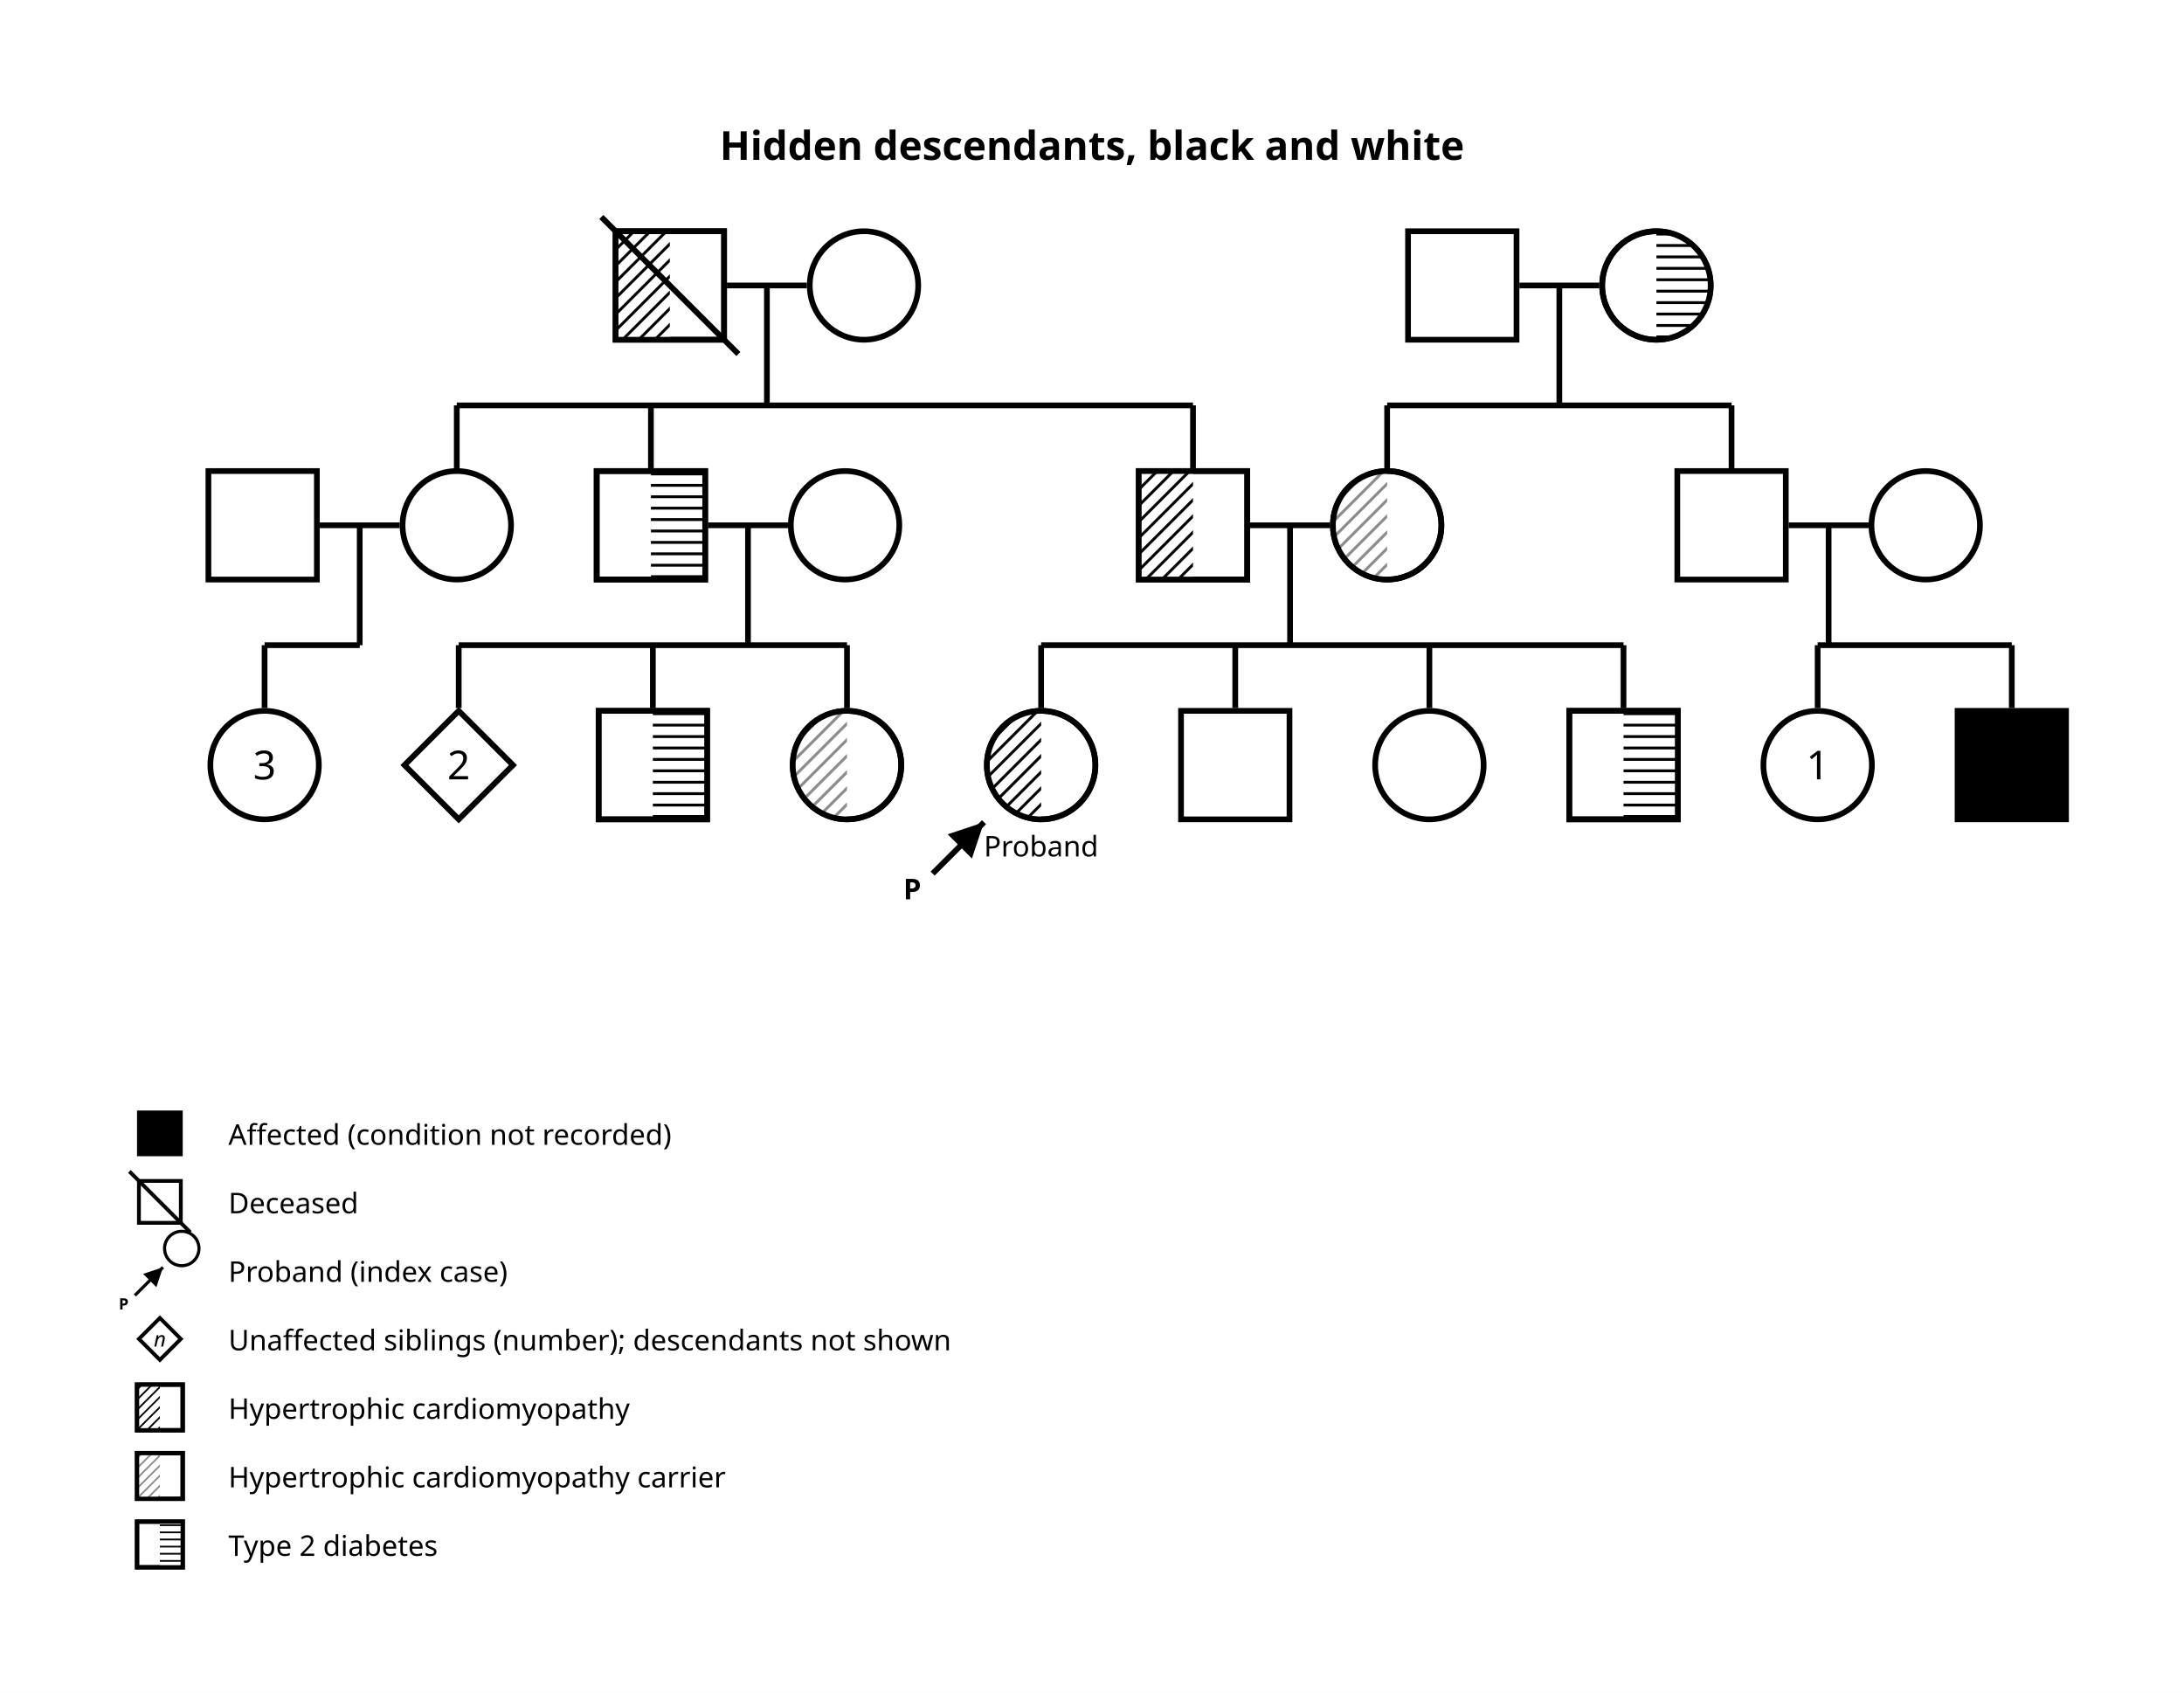
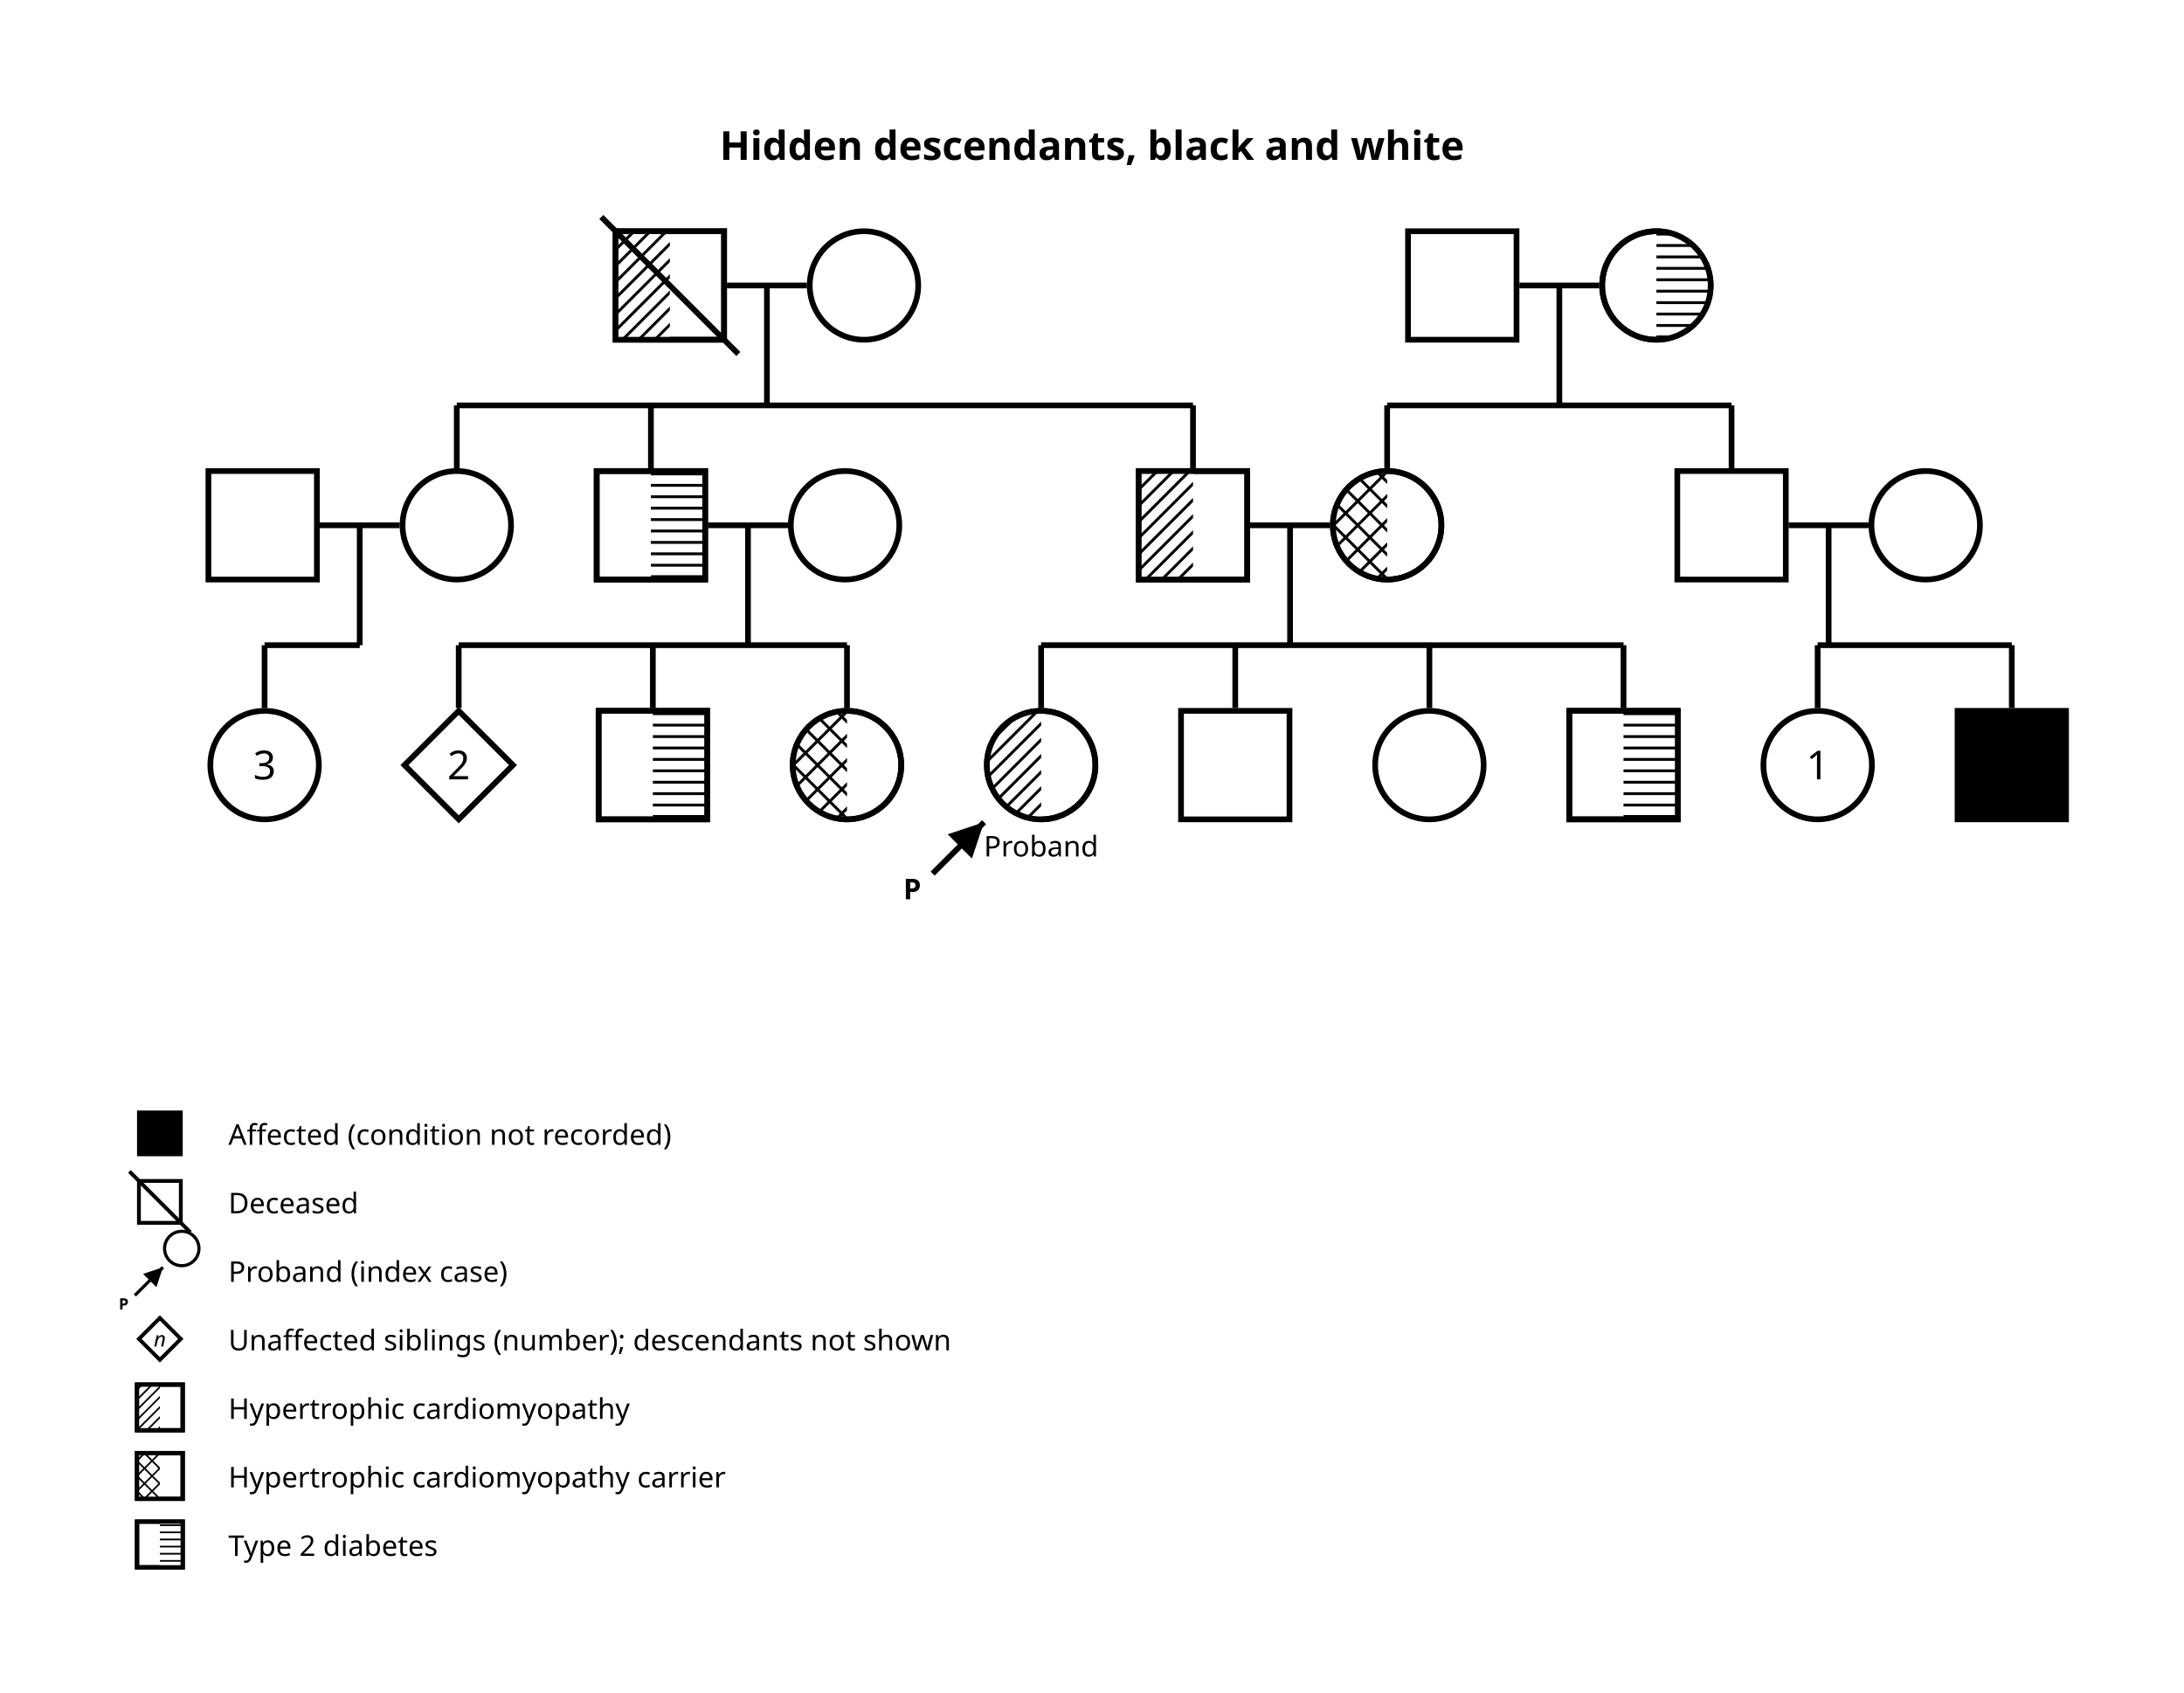
<svg xmlns="http://www.w3.org/2000/svg" width="765" height="593" viewBox="0 0 765 593">
  <defs>
    <marker id="proband-arrowhead" markerWidth="6" markerHeight="6" refX="6" refY="3" orient="auto">
      <path d="M 0 0 L 6 3 L 0 6 Z" fill="black" />
    </marker>
  </defs>
  <rect width="765" height="593" fill="white" />
  <g class="chart-title">
    <text x="382.5" y="56" text-anchor="middle" font-family="sans-serif" font-size="14" font-weight="bold" fill="black" style="user-select:none">Hidden descendants, black and white</text>
  </g>
  <g transform="translate(92 100)">
    <g class="couple-lines">
      <path d="M 162.63 0 L 190.63 0" stroke="black" stroke-width="2" fill="none" />
      <path d="M 440.2 0 L 468.2 0" stroke="black" stroke-width="2" fill="none" />
      <path d="M 20 84 L 48 84" stroke="black" stroke-width="2" fill="none" />
      <path d="M 156 84 L 184 84" stroke="black" stroke-width="2" fill="none" />
      <path d="M 345.88 84 L 373.88 84" stroke="black" stroke-width="2" fill="none" />
      <path d="M 534.52 84 L 562.52 84" stroke="black" stroke-width="2" fill="none" />
    </g>
    <g class="sibship-lines">
      <path d="M 176.63 0 L 176.63 42 M 68 42 L 325.88 42 M 68 42 L 68 64 M 136 42 L 136 64 M 325.88 42 L 325.88 64" stroke="black" stroke-width="2" fill="none" />
      <path d="M 454.2 0 L 454.2 42 M 393.88 42 L 514.52 42 M 393.88 42 L 393.88 64 M 514.52 42 L 514.52 64" stroke="black" stroke-width="2" fill="none" />
      <path d="M 34 84 L 34 126 M 0.68 126 L 34 126 M 0.68 126 L 0.68 148" stroke="black" stroke-width="2" fill="none" />
      <path d="M 170 84 L 170 126 M 68.68 126 L 204.68 126 M 68.68 126 L 68.68 148 M 136.68 126 L 136.68 148 M 204.68 126 L 204.68 148" stroke="black" stroke-width="2" fill="none" />
      <path d="M 359.88 84 L 359.88 126 M 272.68 126 L 476.68 126 M 272.68 126 L 272.68 148 M 340.68 126 L 340.68 148 M 408.68 126 L 408.68 148 M 476.68 126 L 476.68 148" stroke="black" stroke-width="2" fill="none" />
      <path d="M 548.52 84 L 548.52 126 M 544.68 126 L 612.68 126 M 544.68 126 L 544.68 148 M 612.68 126 L 612.68 148" stroke="black" stroke-width="2" fill="none" />
    </g>
    <g class="assisted-lines" />
    <g class="duplicate-arcs" />
    <g class="symbols">
      <g transform="translate(142.63 0)">
        <g transform="translate(-20 -20)">
          <g>
            <g>
              <clipPath id="symbol-clip-0-0">
                <rect x="1" y="1" width="38" height="38" />
              </clipPath>
              <rect x="1" y="1" width="38" height="38" stroke="black" stroke-width="2" fill="white" />
              <g clip-path="url(#symbol-clip-0-0)">
                <g>
                  <g data-tag-fill="diagonal">
                    <clipPath id="symbol-clip-0-0-s0">
                      <path d="M 20 20 L 20 60 A 40 40 0 0 1 20 -20 Z" />
                    </clipPath>
                    <path d="M 20 20 L 20 60 A 40 40 0 0 1 20 -20 Z" fill="white" />
                    <path d="M-37.172 40L2.828 0M-31.515 40L8.485 0M-25.858 40L14.142 0M-20.201 40L19.799 0M-14.544 40L25.456 0M-8.887 40L31.113 0M-3.23 40L36.77 0M2.426 40L42.426 0M8.083 40L48.083 0M13.74 40L53.74 0M19.397 40L59.397 0M25.054 40L65.054 0M30.711 40L70.711 0M36.368 40L76.368 0" fill="none" stroke="#000000" stroke-width="1" clip-path="url(#symbol-clip-0-0-s0)" />
                  </g>
                </g>
              </g>
              <rect x="1" y="1" width="38" height="38" stroke="black" stroke-width="2" fill="none" />
            </g>
          </g>
          <line x1="-4" y1="-4" x2="44" y2="44" stroke="black" stroke-width="2" />
        </g>
      </g>
      <g transform="translate(210.63 0)">
        <g transform="translate(-20 -20)">
          <g>
            <g>
              <circle cx="20" cy="20" r="19" stroke="black" stroke-width="2" fill="white" />
            </g>
          </g>
        </g>
      </g>
      <g transform="translate(420.2 0)">
        <g transform="translate(-20 -20)">
          <g>
            <g>
              <rect x="1" y="1" width="38" height="38" stroke="black" stroke-width="2" fill="white" />
            </g>
          </g>
        </g>
      </g>
      <g transform="translate(488.2 0)">
        <g transform="translate(-20 -20)">
          <g>
            <g>
              <clipPath id="symbol-clip-0-3">
                <circle cx="20" cy="20" r="19" />
              </clipPath>
              <circle cx="20" cy="20" r="19" stroke="black" stroke-width="2" fill="white" />
              <g clip-path="url(#symbol-clip-0-3)">
                <g>
                  <g data-tag-fill="horizontal">
                    <clipPath id="symbol-clip-0-3-s0">
                      <path d="M 20 20 L 20 -20 A 40 40 0 0 1 20 60 Z" />
                    </clipPath>
                    <path d="M 20 20 L 20 -20 A 40 40 0 0 1 20 60 Z" fill="white" />
                    <path d="M0 2H40M0 6H40M0 10H40M0 14H40M0 18H40M0 22H40M0 26H40M0 30H40M0 34H40M0 38H40" fill="none" stroke="#000000" stroke-width="1" clip-path="url(#symbol-clip-0-3-s0)" />
                  </g>
                </g>
              </g>
              <circle cx="20" cy="20" r="19" stroke="black" stroke-width="2" fill="none" />
            </g>
          </g>
        </g>
      </g>
      <g transform="translate(0 84)">
        <g transform="translate(-20 -20)">
          <g>
            <g>
              <rect x="1" y="1" width="38" height="38" stroke="black" stroke-width="2" fill="white" />
            </g>
          </g>
        </g>
      </g>
      <g transform="translate(68 84)">
        <g transform="translate(-20 -20)">
          <g>
            <g>
              <circle cx="20" cy="20" r="19" stroke="black" stroke-width="2" fill="white" />
            </g>
          </g>
        </g>
      </g>
      <g transform="translate(136 84)">
        <g transform="translate(-20 -20)">
          <g>
            <g>
              <clipPath id="symbol-clip-1-2">
                <rect x="1" y="1" width="38" height="38" />
              </clipPath>
              <rect x="1" y="1" width="38" height="38" stroke="black" stroke-width="2" fill="white" />
              <g clip-path="url(#symbol-clip-1-2)">
                <g>
                  <g data-tag-fill="horizontal">
                    <clipPath id="symbol-clip-1-2-s0">
                      <path d="M 20 20 L 20 -20 A 40 40 0 0 1 20 60 Z" />
                    </clipPath>
                    <path d="M 20 20 L 20 -20 A 40 40 0 0 1 20 60 Z" fill="white" />
                    <path d="M0 2H40M0 6H40M0 10H40M0 14H40M0 18H40M0 22H40M0 26H40M0 30H40M0 34H40M0 38H40" fill="none" stroke="#000000" stroke-width="1" clip-path="url(#symbol-clip-1-2-s0)" />
                  </g>
                </g>
              </g>
              <rect x="1" y="1" width="38" height="38" stroke="black" stroke-width="2" fill="none" />
            </g>
          </g>
        </g>
      </g>
      <g transform="translate(204 84)">
        <g transform="translate(-20 -20)">
          <g>
            <g>
              <circle cx="20" cy="20" r="19" stroke="black" stroke-width="2" fill="white" />
            </g>
          </g>
        </g>
      </g>
      <g transform="translate(325.88 84)">
        <g transform="translate(-20 -20)">
          <g>
            <g>
              <clipPath id="symbol-clip-1-4">
                <rect x="1" y="1" width="38" height="38" />
              </clipPath>
              <rect x="1" y="1" width="38" height="38" stroke="black" stroke-width="2" fill="white" />
              <g clip-path="url(#symbol-clip-1-4)">
                <g>
                  <g data-tag-fill="diagonal">
                    <clipPath id="symbol-clip-1-4-s0">
                      <path d="M 20 20 L 20 60 A 40 40 0 0 1 20 -20 Z" />
                    </clipPath>
                    <path d="M 20 20 L 20 60 A 40 40 0 0 1 20 -20 Z" fill="white" />
                    <path d="M-37.172 40L2.828 0M-31.515 40L8.485 0M-25.858 40L14.142 0M-20.201 40L19.799 0M-14.544 40L25.456 0M-8.887 40L31.113 0M-3.23 40L36.77 0M2.426 40L42.426 0M8.083 40L48.083 0M13.74 40L53.74 0M19.397 40L59.397 0M25.054 40L65.054 0M30.711 40L70.711 0M36.368 40L76.368 0" fill="none" stroke="#000000" stroke-width="1" clip-path="url(#symbol-clip-1-4-s0)" />
                  </g>
                </g>
              </g>
              <rect x="1" y="1" width="38" height="38" stroke="black" stroke-width="2" fill="none" />
            </g>
          </g>
        </g>
      </g>
      <g transform="translate(393.88 84)">
        <g transform="translate(-20 -20)">
          <g>
            <g>
              <clipPath id="symbol-clip-1-5">
                <circle cx="20" cy="20" r="19" />
              </clipPath>
              <circle cx="20" cy="20" r="19" stroke="black" stroke-width="2" fill="white" />
              <g clip-path="url(#symbol-clip-1-5)">
                <g data-carrier-sector="hcm">
-                   <g data-tag-fill="diagonal">
+                   <g data-tag-fill="crosshatch">
                    <clipPath id="symbol-clip-1-5-s0">
                      <path d="M 20 20 L 20 60 A 40 40 0 0 1 20 -20 Z" />
                    </clipPath>
                    <path d="M 20 20 L 20 60 A 40 40 0 0 1 20 -20 Z" fill="white" />
-                     <path d="M-37.172 40L2.828 0M-31.515 40L8.485 0M-25.858 40L14.142 0M-20.201 40L19.799 0M-14.544 40L25.456 0M-8.887 40L31.113 0M-3.23 40L36.77 0M2.426 40L42.426 0M8.083 40L48.083 0M13.74 40L53.74 0M19.397 40L59.397 0M25.054 40L65.054 0M30.711 40L70.711 0M36.368 40L76.368 0" fill="none" stroke="#8c8c8c" stroke-width="1" clip-path="url(#symbol-clip-1-5-s0)" />
+                     <path d="M-35.757 40L4.243 0M-27.272 40L12.728 0M-18.787 40L21.213 0M-10.302 40L29.698 0M-1.816 40L38.184 0M6.669 40L46.669 0M15.154 40L55.154 0M23.64 40L63.64 0M32.125 40L72.125 0M-35.757 0L4.243 40M-27.272 0L12.728 40M-18.787 0L21.213 40M-10.302 0L29.698 40M-1.816 0L38.184 40M6.669 0L46.669 40M15.154 0L55.154 40M23.64 0L63.64 40M32.125 0L72.125 40" fill="none" stroke="#000000" stroke-width="1" clip-path="url(#symbol-clip-1-5-s0)" />
                  </g>
                </g>
              </g>
              <circle cx="20" cy="20" r="19" stroke="black" stroke-width="2" fill="none" />
            </g>
          </g>
        </g>
      </g>
      <g transform="translate(514.52 84)">
        <g transform="translate(-20 -20)">
          <g>
            <g>
              <rect x="1" y="1" width="38" height="38" stroke="black" stroke-width="2" fill="white" />
            </g>
          </g>
        </g>
      </g>
      <g transform="translate(582.52 84)">
        <g transform="translate(-20 -20)">
          <g>
            <g>
              <circle cx="20" cy="20" r="19" stroke="black" stroke-width="2" fill="white" />
            </g>
          </g>
        </g>
      </g>
      <g transform="translate(0.68 168)">
        <g transform="translate(-20 -20)">
          <g>
            <g>
              <circle cx="20" cy="20" r="19" stroke="black" stroke-width="2" fill="white" />
            </g>
          </g>
          <text data-branch-count="3" x="20" y="25" text-anchor="middle" font-family="sans-serif" font-size="14" fill="black" style="user-select:none">3</text>
        </g>
      </g>
      <g transform="translate(68.68 168)">
        <g transform="translate(-20 -20)">
          <g>
            <g>
              <polygon points="20,1 39,20 20,39 1,20" stroke="black" stroke-width="2" fill="white" />
            </g>
          </g>
          <text data-branch-count="2" x="20" y="25" text-anchor="middle" font-family="sans-serif" font-size="14" fill="black" style="user-select:none">2</text>
        </g>
      </g>
      <g transform="translate(136.68 168)">
        <g transform="translate(-20 -20)">
          <g>
            <g>
              <clipPath id="symbol-clip-2-2">
                <rect x="1" y="1" width="38" height="38" />
              </clipPath>
              <rect x="1" y="1" width="38" height="38" stroke="black" stroke-width="2" fill="white" />
              <g clip-path="url(#symbol-clip-2-2)">
                <g>
                  <g data-tag-fill="horizontal">
                    <clipPath id="symbol-clip-2-2-s0">
                      <path d="M 20 20 L 20 -20 A 40 40 0 0 1 20 60 Z" />
                    </clipPath>
                    <path d="M 20 20 L 20 -20 A 40 40 0 0 1 20 60 Z" fill="white" />
                    <path d="M0 2H40M0 6H40M0 10H40M0 14H40M0 18H40M0 22H40M0 26H40M0 30H40M0 34H40M0 38H40" fill="none" stroke="#000000" stroke-width="1" clip-path="url(#symbol-clip-2-2-s0)" />
                  </g>
                </g>
              </g>
              <rect x="1" y="1" width="38" height="38" stroke="black" stroke-width="2" fill="none" />
            </g>
          </g>
        </g>
      </g>
      <g transform="translate(204.68 168)">
        <g transform="translate(-20 -20)">
          <g>
            <g>
              <clipPath id="symbol-clip-2-3">
                <circle cx="20" cy="20" r="19" />
              </clipPath>
              <circle cx="20" cy="20" r="19" stroke="black" stroke-width="2" fill="white" />
              <g clip-path="url(#symbol-clip-2-3)">
                <g data-carrier-sector="hcm">
-                   <g data-tag-fill="diagonal">
+                   <g data-tag-fill="crosshatch">
                    <clipPath id="symbol-clip-2-3-s0">
                      <path d="M 20 20 L 20 60 A 40 40 0 0 1 20 -20 Z" />
                    </clipPath>
                    <path d="M 20 20 L 20 60 A 40 40 0 0 1 20 -20 Z" fill="white" />
-                     <path d="M-37.172 40L2.828 0M-31.515 40L8.485 0M-25.858 40L14.142 0M-20.201 40L19.799 0M-14.544 40L25.456 0M-8.887 40L31.113 0M-3.23 40L36.77 0M2.426 40L42.426 0M8.083 40L48.083 0M13.74 40L53.74 0M19.397 40L59.397 0M25.054 40L65.054 0M30.711 40L70.711 0M36.368 40L76.368 0" fill="none" stroke="#8c8c8c" stroke-width="1" clip-path="url(#symbol-clip-2-3-s0)" />
+                     <path d="M-35.757 40L4.243 0M-27.272 40L12.728 0M-18.787 40L21.213 0M-10.302 40L29.698 0M-1.816 40L38.184 0M6.669 40L46.669 0M15.154 40L55.154 0M23.64 40L63.64 0M32.125 40L72.125 0M-35.757 0L4.243 40M-27.272 0L12.728 40M-18.787 0L21.213 40M-10.302 0L29.698 40M-1.816 0L38.184 40M6.669 0L46.669 40M15.154 0L55.154 40M23.64 0L63.64 40M32.125 0L72.125 40" fill="none" stroke="#000000" stroke-width="1" clip-path="url(#symbol-clip-2-3-s0)" />
                  </g>
                </g>
              </g>
              <circle cx="20" cy="20" r="19" stroke="black" stroke-width="2" fill="none" />
            </g>
          </g>
        </g>
      </g>
      <g transform="translate(272.68 168)">
        <g transform="translate(-20 -20)">
          <g>
            <g>
              <clipPath id="symbol-clip-2-4">
                <circle cx="20" cy="20" r="19" />
              </clipPath>
              <circle cx="20" cy="20" r="19" stroke="black" stroke-width="2" fill="white" />
              <g clip-path="url(#symbol-clip-2-4)">
                <g>
                  <g data-tag-fill="diagonal">
                    <clipPath id="symbol-clip-2-4-s0">
                      <path d="M 20 20 L 20 60 A 40 40 0 0 1 20 -20 Z" />
                    </clipPath>
                    <path d="M 20 20 L 20 60 A 40 40 0 0 1 20 -20 Z" fill="white" />
                    <path d="M-37.172 40L2.828 0M-31.515 40L8.485 0M-25.858 40L14.142 0M-20.201 40L19.799 0M-14.544 40L25.456 0M-8.887 40L31.113 0M-3.23 40L36.77 0M2.426 40L42.426 0M8.083 40L48.083 0M13.74 40L53.74 0M19.397 40L59.397 0M25.054 40L65.054 0M30.711 40L70.711 0M36.368 40L76.368 0" fill="none" stroke="#000000" stroke-width="1" clip-path="url(#symbol-clip-2-4-s0)" />
                  </g>
                </g>
              </g>
              <circle cx="20" cy="20" r="19" stroke="black" stroke-width="2" fill="none" />
            </g>
          </g>
          <g data-arrow="proband">
            <line x1="-18" y1="58" x2="0" y2="40" stroke="black" stroke-width="2" marker-end="url(#proband-arrowhead)" />
            <rect x="-30" y="58" width="8.5" height="10" fill="white" />
            <text data-proband-letter="true" x="-22" y="67" text-anchor="end" font-family="sans-serif" font-size="10" font-weight="bold" fill="black" style="user-select:none">P</text>
          </g>
        </g>
      </g>
      <g transform="translate(340.68 168)">
        <g transform="translate(-20 -20)">
          <g>
            <g>
              <rect x="1" y="1" width="38" height="38" stroke="black" stroke-width="2" fill="white" />
            </g>
          </g>
        </g>
      </g>
      <g transform="translate(408.68 168)">
        <g transform="translate(-20 -20)">
          <g>
            <g>
              <circle cx="20" cy="20" r="19" stroke="black" stroke-width="2" fill="white" />
            </g>
          </g>
        </g>
      </g>
      <g transform="translate(476.68 168)">
        <g transform="translate(-20 -20)">
          <g>
            <g>
              <clipPath id="symbol-clip-2-7">
                <rect x="1" y="1" width="38" height="38" />
              </clipPath>
              <rect x="1" y="1" width="38" height="38" stroke="black" stroke-width="2" fill="white" />
              <g clip-path="url(#symbol-clip-2-7)">
                <g>
                  <g data-tag-fill="horizontal">
                    <clipPath id="symbol-clip-2-7-s0">
                      <path d="M 20 20 L 20 -20 A 40 40 0 0 1 20 60 Z" />
                    </clipPath>
                    <path d="M 20 20 L 20 -20 A 40 40 0 0 1 20 60 Z" fill="white" />
                    <path d="M0 2H40M0 6H40M0 10H40M0 14H40M0 18H40M0 22H40M0 26H40M0 30H40M0 34H40M0 38H40" fill="none" stroke="#000000" stroke-width="1" clip-path="url(#symbol-clip-2-7-s0)" />
                  </g>
                </g>
              </g>
              <rect x="1" y="1" width="38" height="38" stroke="black" stroke-width="2" fill="none" />
            </g>
          </g>
        </g>
      </g>
      <g transform="translate(544.68 168)">
        <g transform="translate(-20 -20)">
          <g>
            <g>
              <circle cx="20" cy="20" r="19" stroke="black" stroke-width="2" fill="white" />
            </g>
          </g>
          <text data-branch-count="1" x="20" y="25" text-anchor="middle" font-family="sans-serif" font-size="14" fill="black" style="user-select:none">1</text>
        </g>
      </g>
      <g transform="translate(612.68 168)">
        <g transform="translate(-20 -20)">
          <g>
            <g>
              <rect x="1" y="1" width="38" height="38" stroke="black" stroke-width="2" fill="black" />
            </g>
          </g>
        </g>
      </g>
    </g>
    <g class="labels">
      <g transform="translate(122.63 -20)">
        <g transform="translate(20 20)" style="user-select:none" />
      </g>
      <g transform="translate(190.63 -20)">
        <g transform="translate(20 20)" style="user-select:none" />
      </g>
      <g transform="translate(400.2 -20)">
        <g transform="translate(20 20)" style="user-select:none" />
      </g>
      <g transform="translate(468.2 -20)">
        <g transform="translate(20 20)" style="user-select:none" />
      </g>
      <g transform="translate(-20 64)">
        <g transform="translate(20 20)" style="user-select:none" />
      </g>
      <g transform="translate(48 64)">
        <g transform="translate(20 20)" style="user-select:none" />
      </g>
      <g transform="translate(116 64)">
        <g transform="translate(20 20)" style="user-select:none" />
      </g>
      <g transform="translate(184 64)">
        <g transform="translate(20 20)" style="user-select:none" />
      </g>
      <g transform="translate(305.88 64)">
        <g transform="translate(20 20)" style="user-select:none" />
      </g>
      <g transform="translate(373.88 64)">
        <g transform="translate(20 20)" style="user-select:none" />
      </g>
      <g transform="translate(494.52 64)">
        <g transform="translate(20 20)" style="user-select:none" />
      </g>
      <g transform="translate(562.52 64)">
        <g transform="translate(20 20)" style="user-select:none" />
      </g>
      <g transform="translate(-19.32 148)">
        <g transform="translate(20 20)" style="user-select:none" />
      </g>
      <g transform="translate(48.68 148)">
        <g transform="translate(20 20)" style="user-select:none" />
      </g>
      <g transform="translate(116.68 148)">
        <g transform="translate(20 20)" style="user-select:none" />
      </g>
      <g transform="translate(184.68 148)">
        <g transform="translate(20 20)" style="user-select:none" />
      </g>
      <g transform="translate(252.68 148)">
        <g transform="translate(20 20)" style="user-select:none">
          <g data-name-label="true" pointer-events="none">
            <text x="0" y="32" text-anchor="middle" font-family="sans-serif" font-size="10" fill="black">Proband</text>
          </g>
        </g>
      </g>
      <g transform="translate(320.68 148)">
        <g transform="translate(20 20)" style="user-select:none" />
      </g>
      <g transform="translate(388.68 148)">
        <g transform="translate(20 20)" style="user-select:none" />
      </g>
      <g transform="translate(456.68 148)">
        <g transform="translate(20 20)" style="user-select:none" />
      </g>
      <g transform="translate(524.68 148)">
        <g transform="translate(20 20)" style="user-select:none" />
      </g>
      <g transform="translate(592.68 148)">
        <g transform="translate(20 20)" style="user-select:none" />
      </g>
    </g>
    <g class="consanguinity-labels" />
  </g>
  <g class="pedigree-key" transform="translate(0 385)">
    <g transform="translate(56 12) scale(0.667) translate(-14 -14)">
      <svg width="28" height="28" viewBox="-2 -2 28 28">
        <rect x="1" y="1" width="22" height="22" stroke="black" stroke-width="2" fill="black" />
      </svg>
    </g>
    <text x="80" y="16" font-family="sans-serif" font-size="10" fill="black">Affected (condition not recorded)</text>
    <g transform="translate(56 36) scale(0.667) translate(-18 -18)">
      <svg width="36" height="36" viewBox="-6 -6 36 36">
        <rect x="1" y="1" width="22" height="22" stroke="black" stroke-width="2" fill="white" />
        <line x1="-4" y1="-4" x2="28" y2="28" stroke="black" stroke-width="2" />
      </svg>
    </g>
    <text x="80" y="40" font-family="sans-serif" font-size="10" fill="black">Deceased</text>
    <g transform="translate(56 60) scale(0.667) translate(-23 -23)">
      <svg width="46" height="46" viewBox="-30 -2 56 56">
        <defs>
          <marker id="legend-arrowhead" markerWidth="6" markerHeight="6" refX="6" refY="3" orient="auto">
            <polygon points="0 0, 6 3, 0 6" fill="black" />
          </marker>
        </defs>
        <circle cx="12" cy="12" r="11" stroke="black" stroke-width="2" fill="white" />
        <g data-arrow="proband">
          <line x1="-18" y1="42" x2="0" y2="24" stroke="black" stroke-width="2" marker-end="url(#legend-arrowhead)" />
          <rect x="-30" y="42" width="8.5" height="10" fill="white" />
          <text data-proband-letter="true" x="-22" y="51" text-anchor="end" font-family="sans-serif" font-size="10" font-weight="bold" fill="black" style="user-select:none">P</text>
        </g>
      </svg>
    </g>
    <text x="80" y="64" font-family="sans-serif" font-size="10" fill="black">Proband (index case)</text>
    <g transform="translate(56 84) scale(0.667) translate(-14 -14)">
      <svg width="28" height="28" viewBox="-2 -2 28 28">
        <polygon points="12,1 23,12 12,23 1,12" stroke="black" stroke-width="2" fill="white" />
        <text x="12" y="16" text-anchor="middle" font-family="sans-serif" font-size="11" font-style="italic">n</text>
      </svg>
    </g>
    <text x="80" y="88" font-family="sans-serif" font-size="10" fill="black">Unaffected siblings (number); descendants not shown</text>
    <g transform="translate(56 108) scale(1) translate(-14 -14)">
      <svg width="28" height="28" viewBox="0 0 28 28">
        <clipPath id="legend-clip-hcm">
          <rect x="6" y="6" width="16" height="16" />
        </clipPath>
        <rect x="6" y="6" width="16" height="16" fill="white" stroke="black" stroke-width="1.5" />
        <g clip-path="url(#legend-clip-hcm)">
          <g data-tag-fill="diagonal">
            <clipPath id="legend-clip-hcm-fill">
              <path d="M 14 14 L 14 30 A 16 16 0 0 1 14 -2 Z" />
            </clipPath>
            <path d="M 14 14 L 14 30 A 16 16 0 0 1 14 -2 Z" fill="white" />
            <path d="M-8.232 22L7.768 6M-4.697 22L11.303 6M-1.161 22L14.839 6M2.374 22L18.374 6M5.91 22L21.91 6M9.445 22L25.445 6M12.981 22L28.981 6M16.517 22L32.517 6M20.052 22L36.052 6" fill="none" stroke="#000000" stroke-width="0.6" clip-path="url(#legend-clip-hcm-fill)" />
          </g>
        </g>
        <rect x="6" y="6" width="16" height="16" fill="none" stroke="black" stroke-width="1.5" />
      </svg>
    </g>
    <text x="80" y="112" font-family="sans-serif" font-size="10" fill="black">Hypertrophic cardiomyopathy</text>
    <g transform="translate(56 132) scale(1) translate(-14 -14)">
      <svg width="28" height="28" viewBox="0 0 28 28">
        <clipPath id="legend-clip-hcm-carrier">
          <rect x="6" y="6" width="16" height="16" />
        </clipPath>
        <rect x="6" y="6" width="16" height="16" fill="white" stroke="black" stroke-width="1.5" />
        <g clip-path="url(#legend-clip-hcm-carrier)">
-           <g data-tag-fill="diagonal">
+           <g data-tag-fill="crosshatch">
            <clipPath id="legend-clip-hcm-carrier-fill">
              <path d="M 14 14 L 14 30 A 16 16 0 0 1 14 -2 Z" />
            </clipPath>
            <path d="M 14 14 L 14 30 A 16 16 0 0 1 14 -2 Z" fill="white" />
-             <path d="M-8.232 22L7.768 6M-4.697 22L11.303 6M-1.161 22L14.839 6M2.374 22L18.374 6M5.91 22L21.91 6M9.445 22L25.445 6M12.981 22L28.981 6M16.517 22L32.517 6M20.052 22L36.052 6" fill="none" stroke="#8c8c8c" stroke-width="0.6" clip-path="url(#legend-clip-hcm-carrier-fill)" />
+             <path d="M-7.348 22L8.652 6M-2.045 22L13.955 6M3.258 22L19.258 6M8.562 22L24.562 6M13.865 22L29.865 6M19.168 22L35.168 6M-7.348 6L8.652 22M-2.045 6L13.955 22M3.258 6L19.258 22M8.562 6L24.562 22M13.865 6L29.865 22M19.168 6L35.168 22" fill="none" stroke="#000000" stroke-width="0.6" clip-path="url(#legend-clip-hcm-carrier-fill)" />
          </g>
        </g>
        <rect x="6" y="6" width="16" height="16" fill="none" stroke="black" stroke-width="1.5" />
      </svg>
    </g>
    <text x="80" y="136" font-family="sans-serif" font-size="10" fill="black">Hypertrophic cardiomyopathy carrier</text>
    <g transform="translate(56 156) scale(1) translate(-14 -14)">
      <svg width="28" height="28" viewBox="0 0 28 28">
        <clipPath id="legend-clip-dm">
          <rect x="6" y="6" width="16" height="16" />
        </clipPath>
        <rect x="6" y="6" width="16" height="16" fill="white" stroke="black" stroke-width="1.5" />
        <g clip-path="url(#legend-clip-dm)">
          <g data-tag-fill="horizontal">
            <clipPath id="legend-clip-dm-fill">
              <path d="M 14 14 L 14 -2 A 16 16 0 0 1 14 30 Z" />
            </clipPath>
            <path d="M 14 14 L 14 -2 A 16 16 0 0 1 14 30 Z" fill="white" />
            <path d="M6 7.25H22M6 9.75H22M6 12.25H22M6 14.75H22M6 17.25H22M6 19.75H22" fill="none" stroke="#000000" stroke-width="0.6" clip-path="url(#legend-clip-dm-fill)" />
          </g>
        </g>
        <rect x="6" y="6" width="16" height="16" fill="none" stroke="black" stroke-width="1.5" />
      </svg>
    </g>
    <text x="80" y="160" font-family="sans-serif" font-size="10" fill="black">Type 2 diabetes</text>
  </g>
</svg>
